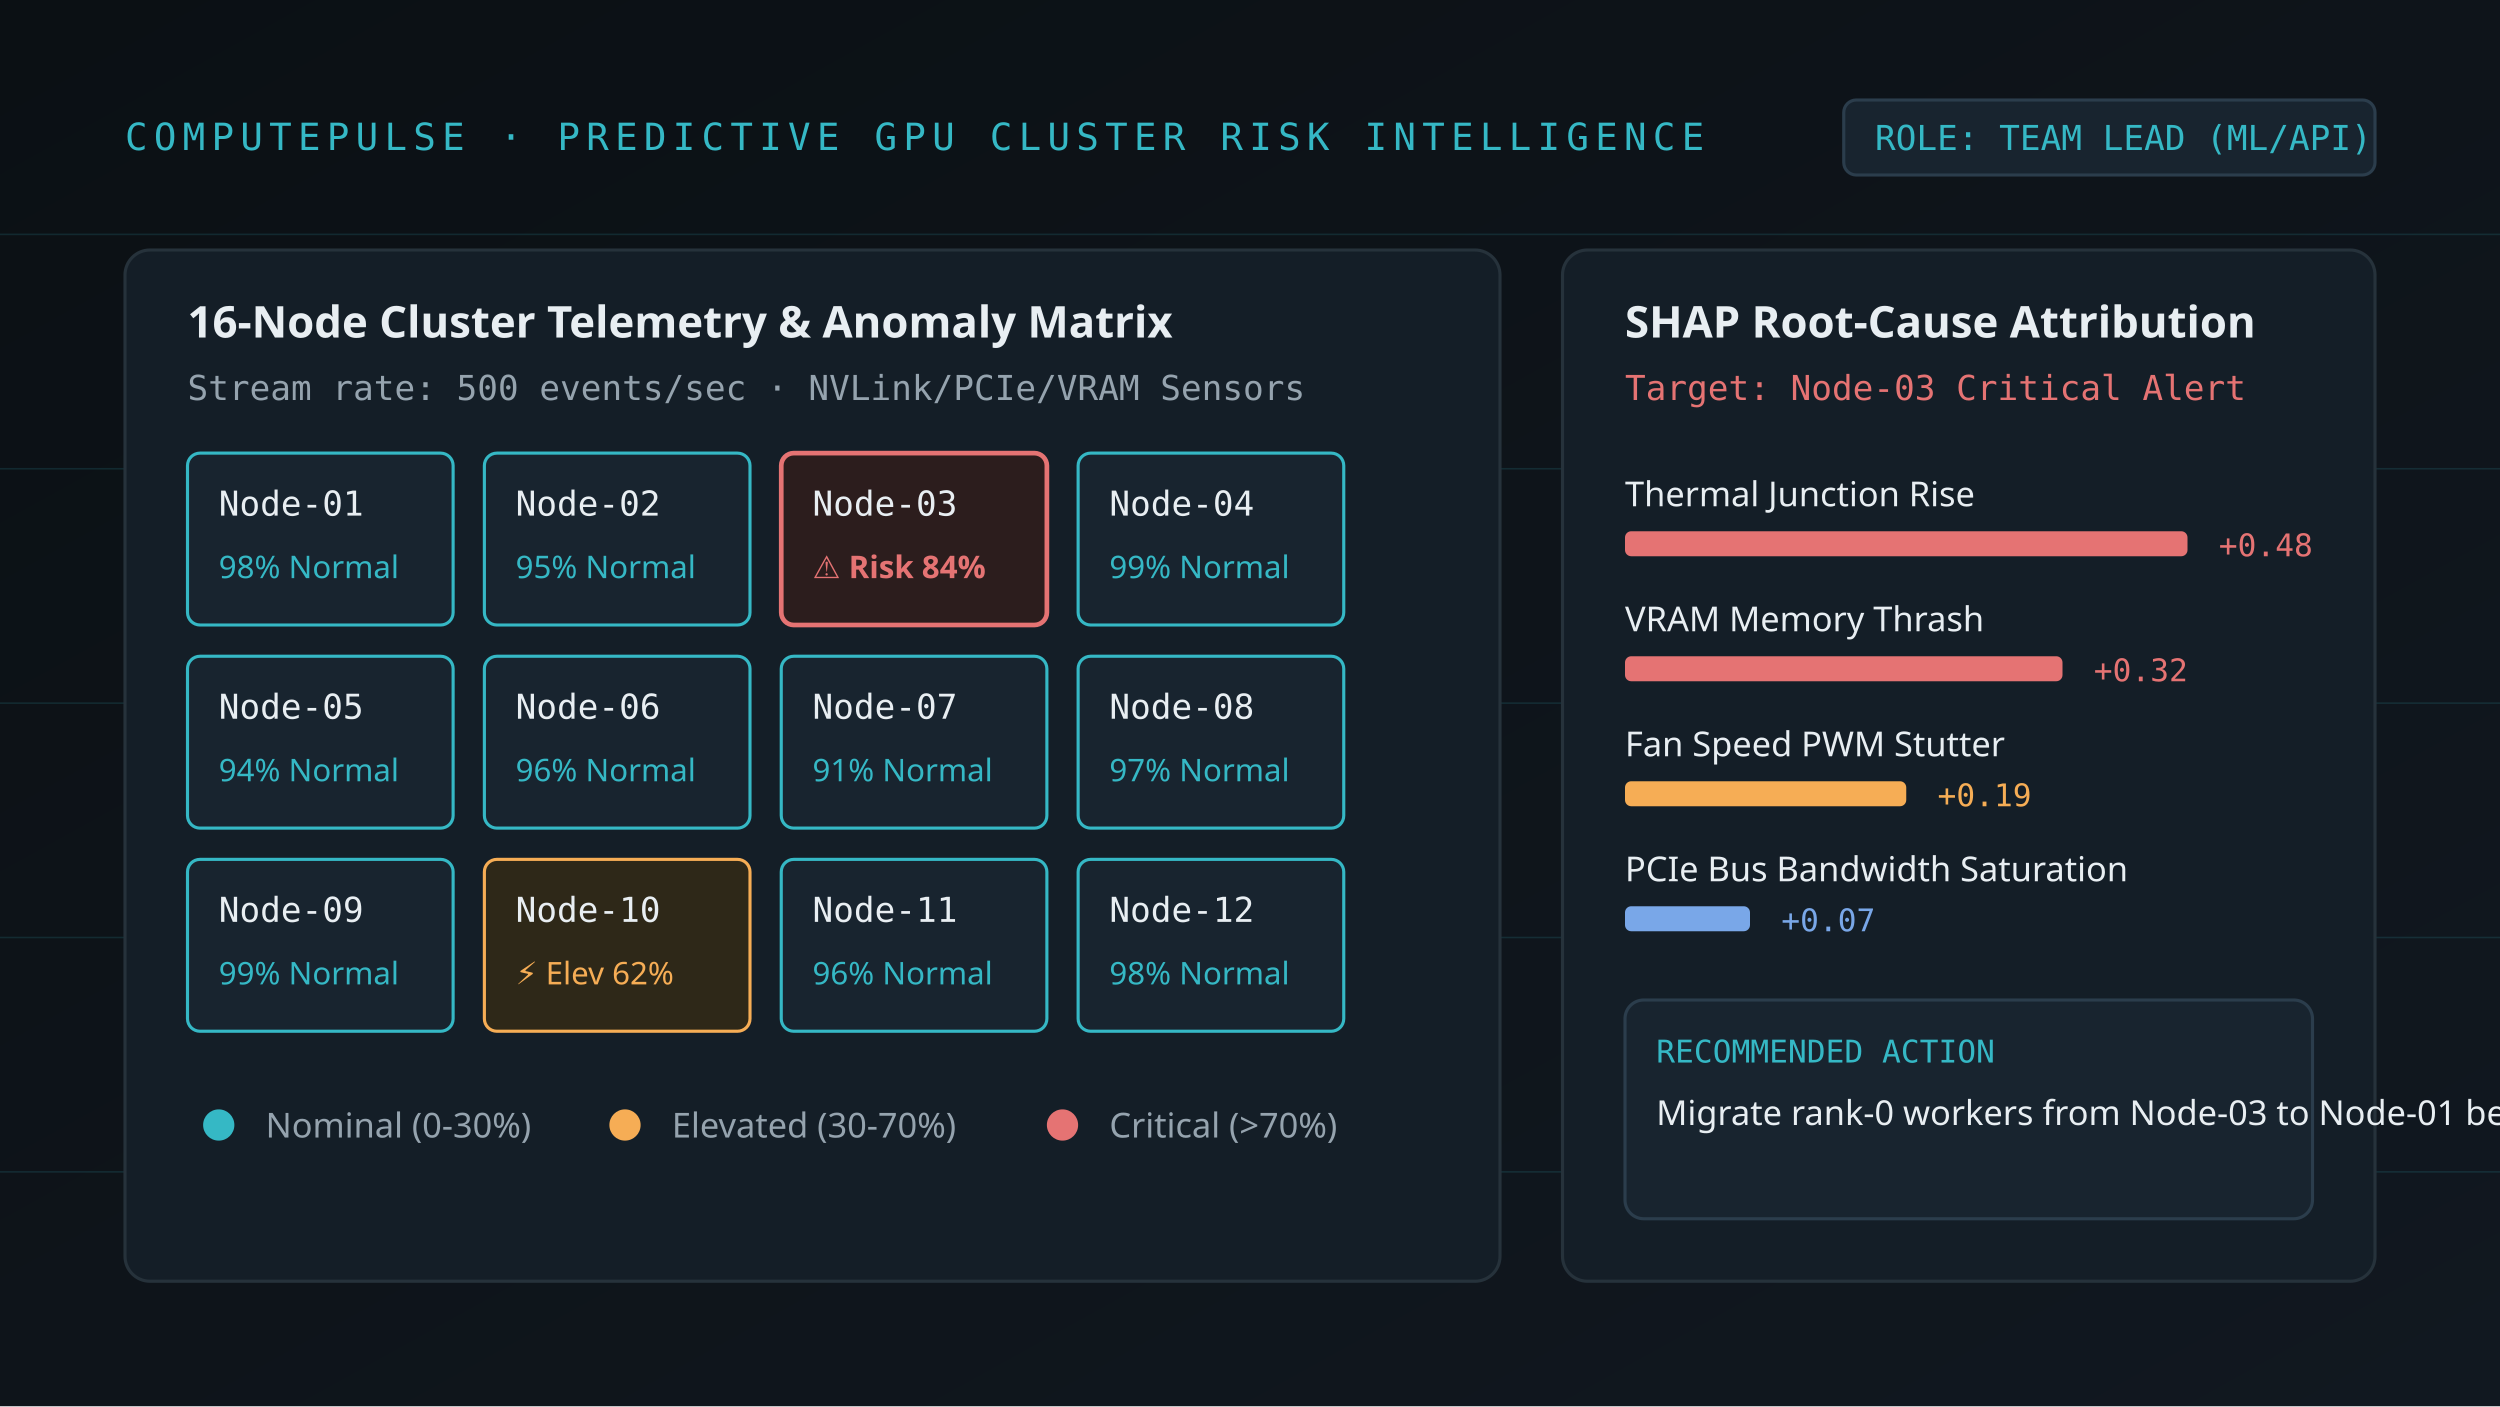
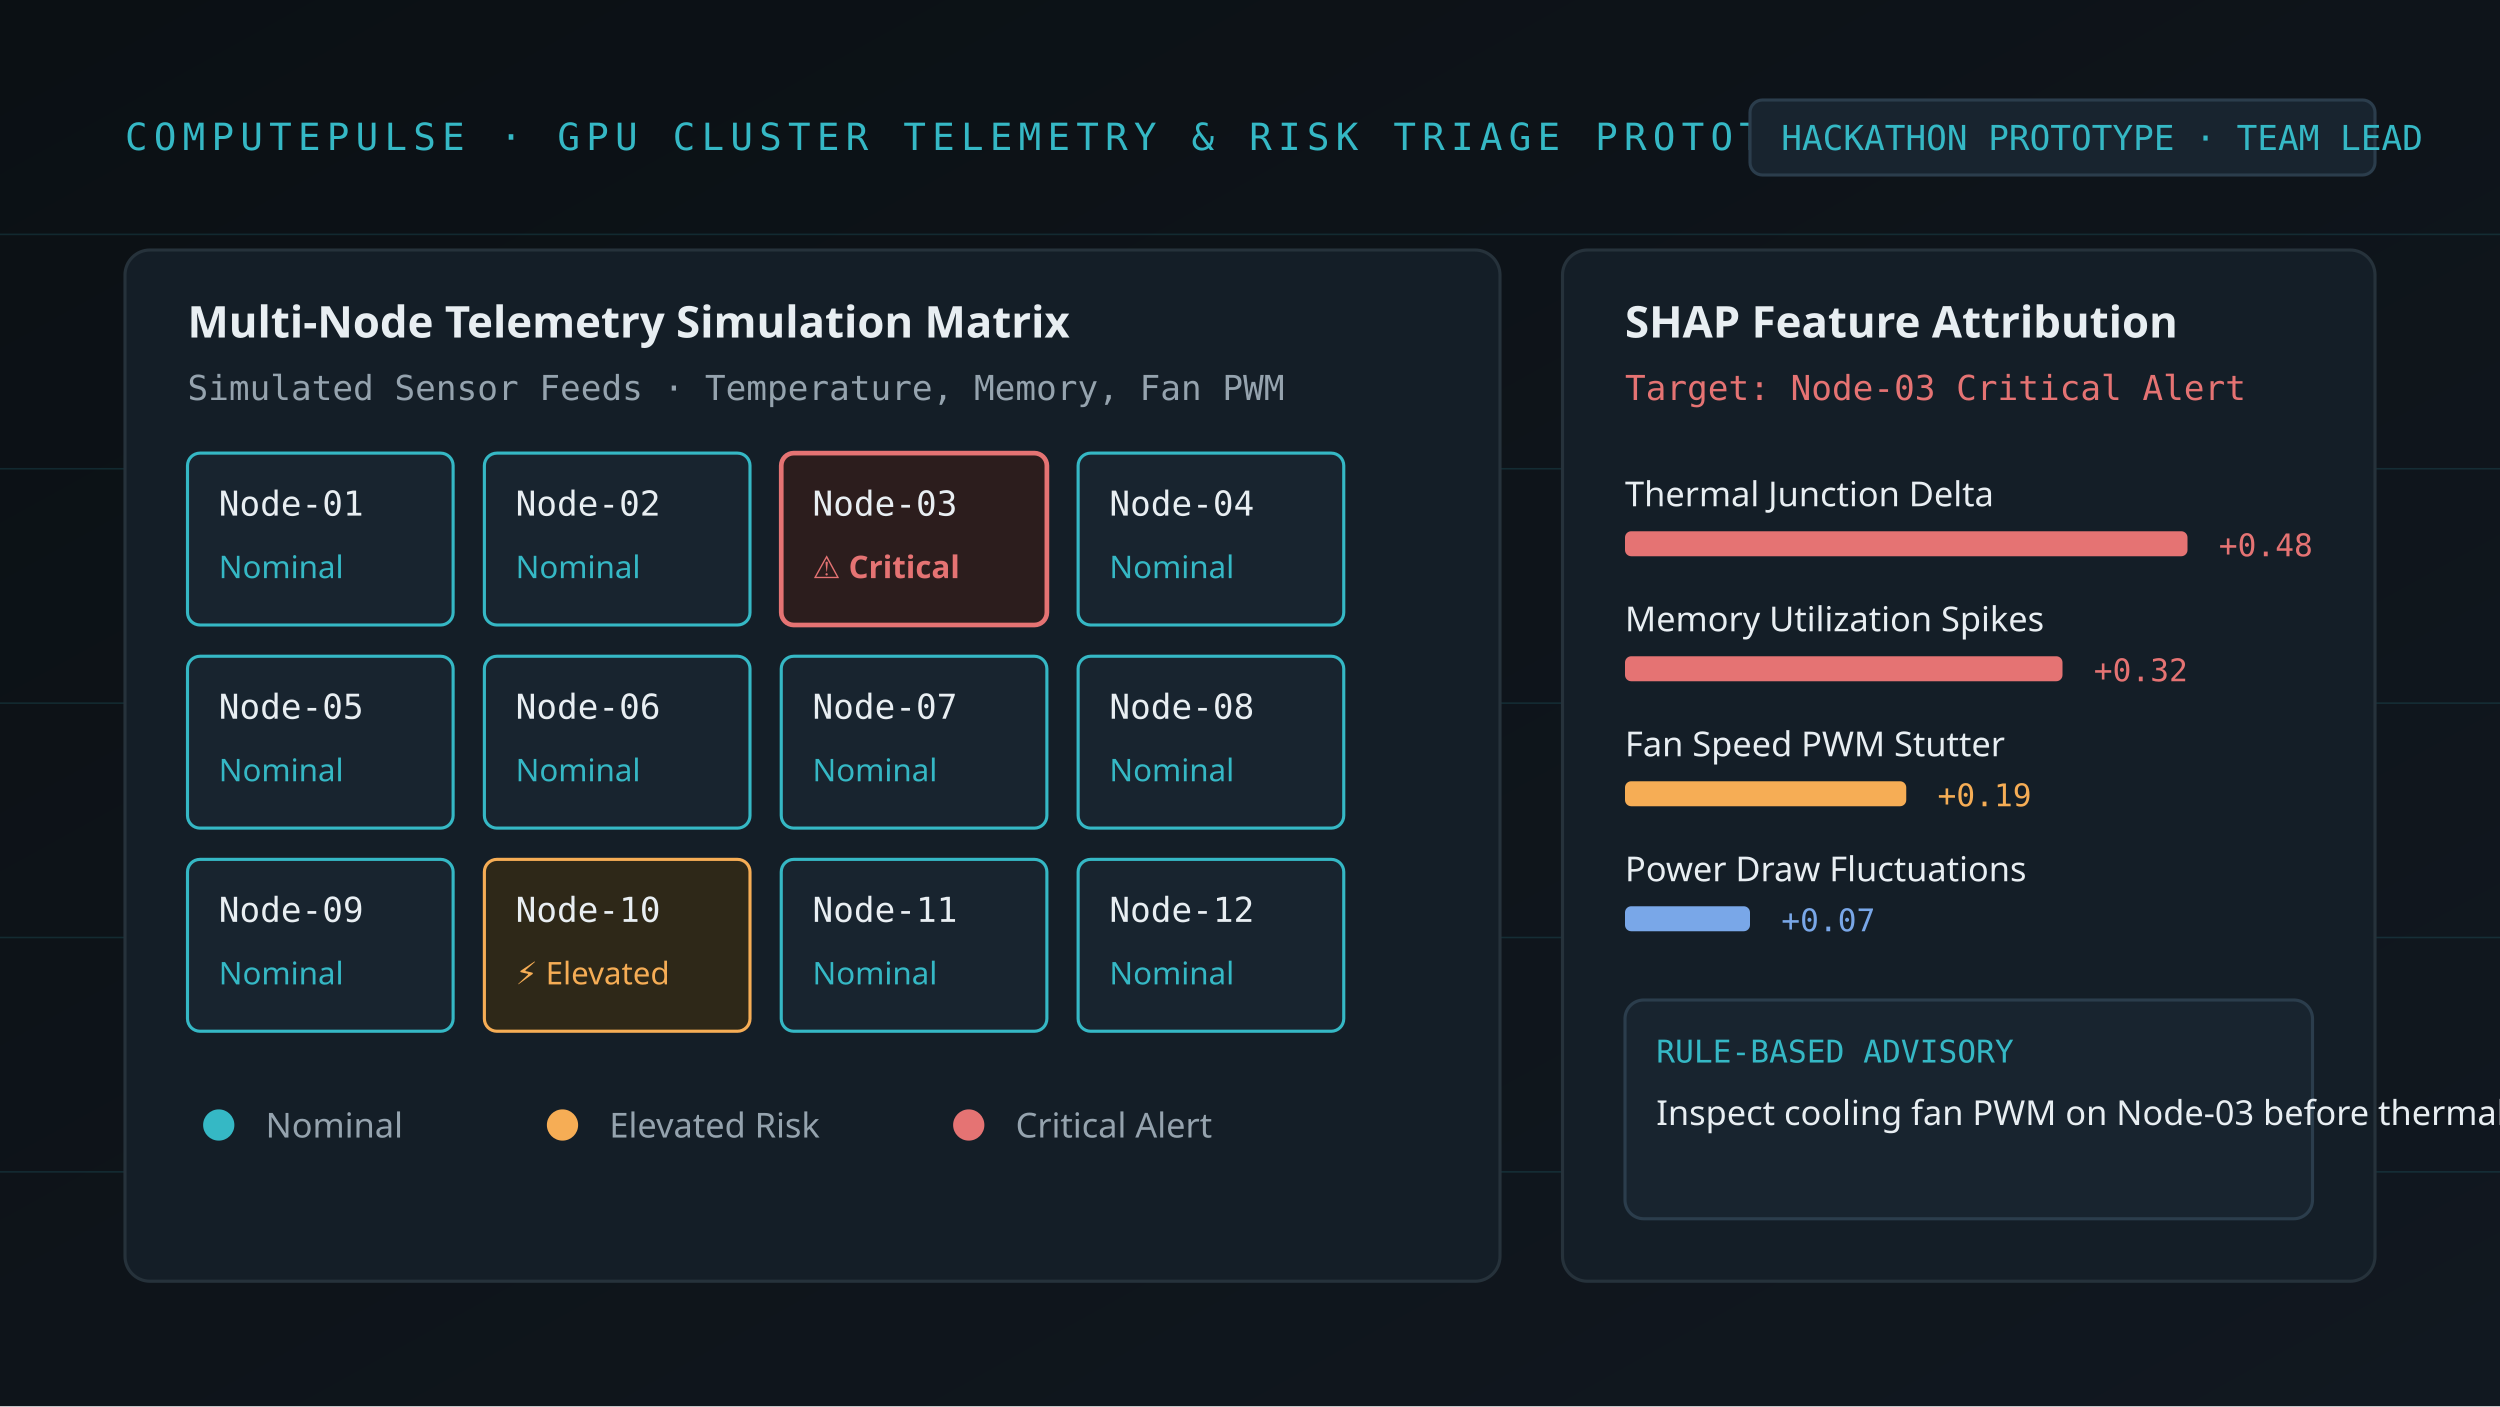
<svg xmlns="http://www.w3.org/2000/svg" viewBox="0 0 800 450" width="100%" height="100%">
  <defs>
    <linearGradient id="bgGrad2" x1="0%" y1="0%" x2="100%" y2="100%">
      <stop offset="0%" stop-color="#0B1014" />
      <stop offset="100%" stop-color="#111820" />
    </linearGradient>
  </defs>
  <rect width="800" height="450" fill="url(#bgGrad2)" />
  <g opacity="0.15" stroke="#35B8C5" stroke-width="0.5">
    <line x1="0" y1="75" x2="800" y2="75" />
    <line x1="0" y1="150" x2="800" y2="150" />
    <line x1="0" y1="225" x2="800" y2="225" />
    <line x1="0" y1="300" x2="800" y2="300" />
    <line x1="0" y1="375" x2="800" y2="375" />
  </g>
-   <text x="40" y="48" fill="#35B8C5" font-family="monospace" font-size="12" letter-spacing="2">COMPUTEPULSE · PREDICTIVE GPU CLUSTER RISK INTELLIGENCE</text>
-   <rect x="590" y="32" width="170" height="24" rx="4" fill="#18242F" stroke="#2B3D4C" />
-   <text x="600" y="48" fill="#35B8C5" font-family="monospace" font-size="11">ROLE: TEAM LEAD (ML/API)</text>
+   <text x="40" y="48" fill="#35B8C5" font-family="monospace" font-size="12" letter-spacing="2">COMPUTEPULSE · GPU CLUSTER TELEMETRY &amp; RISK TRIAGE PROTOTYPE</text>
+   <rect x="560" y="32" width="200" height="24" rx="4" fill="#18242F" stroke="#2B3D4C" />
+   <text x="570" y="48" fill="#35B8C5" font-family="monospace" font-size="11">HACKATHON PROTOTYPE · TEAM LEAD</text>
  <rect x="40" y="80" width="440" height="330" rx="8" fill="#141E27" stroke="#26323B" />
-   <text x="60" y="108" fill="#E8EEF2" font-family="sans-serif" font-weight="600" font-size="14">16-Node Cluster Telemetry &amp; Anomaly Matrix</text>
-   <text x="60" y="128" fill="#95A3AE" font-family="monospace" font-size="11">Stream rate: 500 events/sec · NVLink/PCIe/VRAM Sensors</text>
+   <text x="60" y="108" fill="#E8EEF2" font-family="sans-serif" font-weight="600" font-size="14">Multi-Node Telemetry Simulation Matrix</text>
+   <text x="60" y="128" fill="#95A3AE" font-family="monospace" font-size="11">Simulated Sensor Feeds · Temperature, Memory, Fan PWM</text>
  <g transform="translate(60, 145)">
    <rect x="0" y="0" width="85" height="55" rx="4" fill="#18242F" stroke="#35B8C5" />
    <text x="10" y="20" fill="#E8EEF2" font-family="monospace" font-size="11">Node-01</text>
-     <text x="10" y="40" fill="#35B8C5" font-family="sans-serif" font-size="10">98% Normal</text>
+     <text x="10" y="40" fill="#35B8C5" font-family="sans-serif" font-size="10">Nominal</text>
    <rect x="95" y="0" width="85" height="55" rx="4" fill="#18242F" stroke="#35B8C5" />
    <text x="105" y="20" fill="#E8EEF2" font-family="monospace" font-size="11">Node-02</text>
-     <text x="105" y="40" fill="#35B8C5" font-family="sans-serif" font-size="10">95% Normal</text>
+     <text x="105" y="40" fill="#35B8C5" font-family="sans-serif" font-size="10">Nominal</text>
    <rect x="190" y="0" width="85" height="55" rx="4" fill="#2C1D1D" stroke="#E57373" stroke-width="1.5" />
    <text x="200" y="20" fill="#E8EEF2" font-family="monospace" font-size="11">Node-03</text>
-     <text x="200" y="40" fill="#E57373" font-family="sans-serif" font-weight="bold" font-size="10">⚠️ Risk 84%</text>
+     <text x="200" y="40" fill="#E57373" font-family="sans-serif" font-weight="bold" font-size="10">⚠️ Critical</text>
    <rect x="285" y="0" width="85" height="55" rx="4" fill="#18242F" stroke="#35B8C5" />
    <text x="295" y="20" fill="#E8EEF2" font-family="monospace" font-size="11">Node-04</text>
-     <text x="295" y="40" fill="#35B8C5" font-family="sans-serif" font-size="10">99% Normal</text>
+     <text x="295" y="40" fill="#35B8C5" font-family="sans-serif" font-size="10">Nominal</text>
    <rect x="0" y="65" width="85" height="55" rx="4" fill="#18242F" stroke="#35B8C5" />
    <text x="10" y="85" fill="#E8EEF2" font-family="monospace" font-size="11">Node-05</text>
-     <text x="10" y="105" fill="#35B8C5" font-family="sans-serif" font-size="10">94% Normal</text>
+     <text x="10" y="105" fill="#35B8C5" font-family="sans-serif" font-size="10">Nominal</text>
    <rect x="95" y="65" width="85" height="55" rx="4" fill="#18242F" stroke="#35B8C5" />
    <text x="105" y="85" fill="#E8EEF2" font-family="monospace" font-size="11">Node-06</text>
-     <text x="105" y="105" fill="#35B8C5" font-family="sans-serif" font-size="10">96% Normal</text>
+     <text x="105" y="105" fill="#35B8C5" font-family="sans-serif" font-size="10">Nominal</text>
    <rect x="190" y="65" width="85" height="55" rx="4" fill="#18242F" stroke="#35B8C5" />
    <text x="200" y="85" fill="#E8EEF2" font-family="monospace" font-size="11">Node-07</text>
-     <text x="200" y="105" fill="#35B8C5" font-family="sans-serif" font-size="10">91% Normal</text>
+     <text x="200" y="105" fill="#35B8C5" font-family="sans-serif" font-size="10">Nominal</text>
    <rect x="285" y="65" width="85" height="55" rx="4" fill="#18242F" stroke="#35B8C5" />
    <text x="295" y="85" fill="#E8EEF2" font-family="monospace" font-size="11">Node-08</text>
-     <text x="295" y="105" fill="#35B8C5" font-family="sans-serif" font-size="10">97% Normal</text>
+     <text x="295" y="105" fill="#35B8C5" font-family="sans-serif" font-size="10">Nominal</text>
    <rect x="0" y="130" width="85" height="55" rx="4" fill="#18242F" stroke="#35B8C5" />
    <text x="10" y="150" fill="#E8EEF2" font-family="monospace" font-size="11">Node-09</text>
-     <text x="10" y="170" fill="#35B8C5" font-family="sans-serif" font-size="10">99% Normal</text>
+     <text x="10" y="170" fill="#35B8C5" font-family="sans-serif" font-size="10">Nominal</text>
    <rect x="95" y="130" width="85" height="55" rx="4" fill="#2E2818" stroke="#F6AD55" />
    <text x="105" y="150" fill="#E8EEF2" font-family="monospace" font-size="11">Node-10</text>
-     <text x="105" y="170" fill="#F6AD55" font-family="sans-serif" font-size="10">⚡ Elev 62%</text>
+     <text x="105" y="170" fill="#F6AD55" font-family="sans-serif" font-size="10">⚡ Elevated</text>
    <rect x="190" y="130" width="85" height="55" rx="4" fill="#18242F" stroke="#35B8C5" />
    <text x="200" y="150" fill="#E8EEF2" font-family="monospace" font-size="11">Node-11</text>
-     <text x="200" y="170" fill="#35B8C5" font-family="sans-serif" font-size="10">96% Normal</text>
+     <text x="200" y="170" fill="#35B8C5" font-family="sans-serif" font-size="10">Nominal</text>
    <rect x="285" y="130" width="85" height="55" rx="4" fill="#18242F" stroke="#35B8C5" />
    <text x="295" y="150" fill="#E8EEF2" font-family="monospace" font-size="11">Node-12</text>
-     <text x="295" y="170" fill="#35B8C5" font-family="sans-serif" font-size="10">98% Normal</text>
+     <text x="295" y="170" fill="#35B8C5" font-family="sans-serif" font-size="10">Nominal</text>
    <g transform="translate(0, 205)">
      <circle cx="10" cy="10" r="5" fill="#35B8C5" />
-       <text x="25" y="14" fill="#95A3AE" font-family="sans-serif" font-size="11">Nominal (0-30%)</text>
-       <circle cx="140" cy="10" r="5" fill="#F6AD55" />
-       <text x="155" y="14" fill="#95A3AE" font-family="sans-serif" font-size="11">Elevated (30-70%)</text>
-       <circle cx="280" cy="10" r="5" fill="#E57373" />
-       <text x="295" y="14" fill="#95A3AE" font-family="sans-serif" font-size="11">Critical (&gt;70%)</text>
+       <text x="25" y="14" fill="#95A3AE" font-family="sans-serif" font-size="11">Nominal</text>
+       <circle cx="120" cy="10" r="5" fill="#F6AD55" />
+       <text x="135" y="14" fill="#95A3AE" font-family="sans-serif" font-size="11">Elevated Risk</text>
+       <circle cx="250" cy="10" r="5" fill="#E57373" />
+       <text x="265" y="14" fill="#95A3AE" font-family="sans-serif" font-size="11">Critical Alert</text>
    </g>
  </g>
  <rect x="500" y="80" width="260" height="330" rx="8" fill="#141E27" stroke="#26323B" />
-   <text x="520" y="108" fill="#E8EEF2" font-family="sans-serif" font-weight="600" font-size="14">SHAP Root-Cause Attribution</text>
+   <text x="520" y="108" fill="#E8EEF2" font-family="sans-serif" font-weight="600" font-size="14">SHAP Feature Attribution</text>
  <text x="520" y="128" fill="#E57373" font-family="monospace" font-size="11">Target: Node-03 Critical Alert</text>
  <g transform="translate(520, 150)">
-     <text x="0" y="12" fill="#E8EEF2" font-family="sans-serif" font-size="11">Thermal Junction Rise</text>
+     <text x="0" y="12" fill="#E8EEF2" font-family="sans-serif" font-size="11">Thermal Junction Delta</text>
    <rect x="0" y="20" width="180" height="8" rx="2" fill="#E57373" />
    <text x="190" y="28" fill="#E57373" font-family="monospace" font-size="10">+0.48</text>
-     <text x="0" y="52" fill="#E8EEF2" font-family="sans-serif" font-size="11">VRAM Memory Thrash</text>
+     <text x="0" y="52" fill="#E8EEF2" font-family="sans-serif" font-size="11">Memory Utilization Spikes</text>
    <rect x="0" y="60" width="140" height="8" rx="2" fill="#E57373" />
    <text x="150" y="68" fill="#E57373" font-family="monospace" font-size="10">+0.32</text>
    <text x="0" y="92" fill="#E8EEF2" font-family="sans-serif" font-size="11">Fan Speed PWM Stutter</text>
    <rect x="0" y="100" width="90" height="8" rx="2" fill="#F6AD55" />
    <text x="100" y="108" fill="#F6AD55" font-family="monospace" font-size="10">+0.19</text>
-     <text x="0" y="132" fill="#E8EEF2" font-family="sans-serif" font-size="11">PCIe Bus Bandwidth Saturation</text>
+     <text x="0" y="132" fill="#E8EEF2" font-family="sans-serif" font-size="11">Power Draw Fluctuations</text>
    <rect x="0" y="140" width="40" height="8" rx="2" fill="#79A7E8" />
    <text x="50" y="148" fill="#79A7E8" font-family="monospace" font-size="10">+0.07</text>
    <rect x="0" y="170" width="220" height="70" rx="6" fill="#18242F" stroke="#2B3D4C" />
-     <text x="10" y="190" fill="#35B8C5" font-family="monospace" font-size="10">RECOMMENDED ACTION</text>
-     <text x="10" y="210" fill="#E8EEF2" font-family="sans-serif" font-size="11">Migrate rank-0 workers from Node-03 to Node-01 before throttle event.</text>
+     <text x="10" y="190" fill="#35B8C5" font-family="monospace" font-size="10">RULE-BASED ADVISORY</text>
+     <text x="10" y="210" fill="#E8EEF2" font-family="sans-serif" font-size="11">Inspect cooling fan PWM on Node-03 before thermal throttle threshold.</text>
  </g>
</svg>
